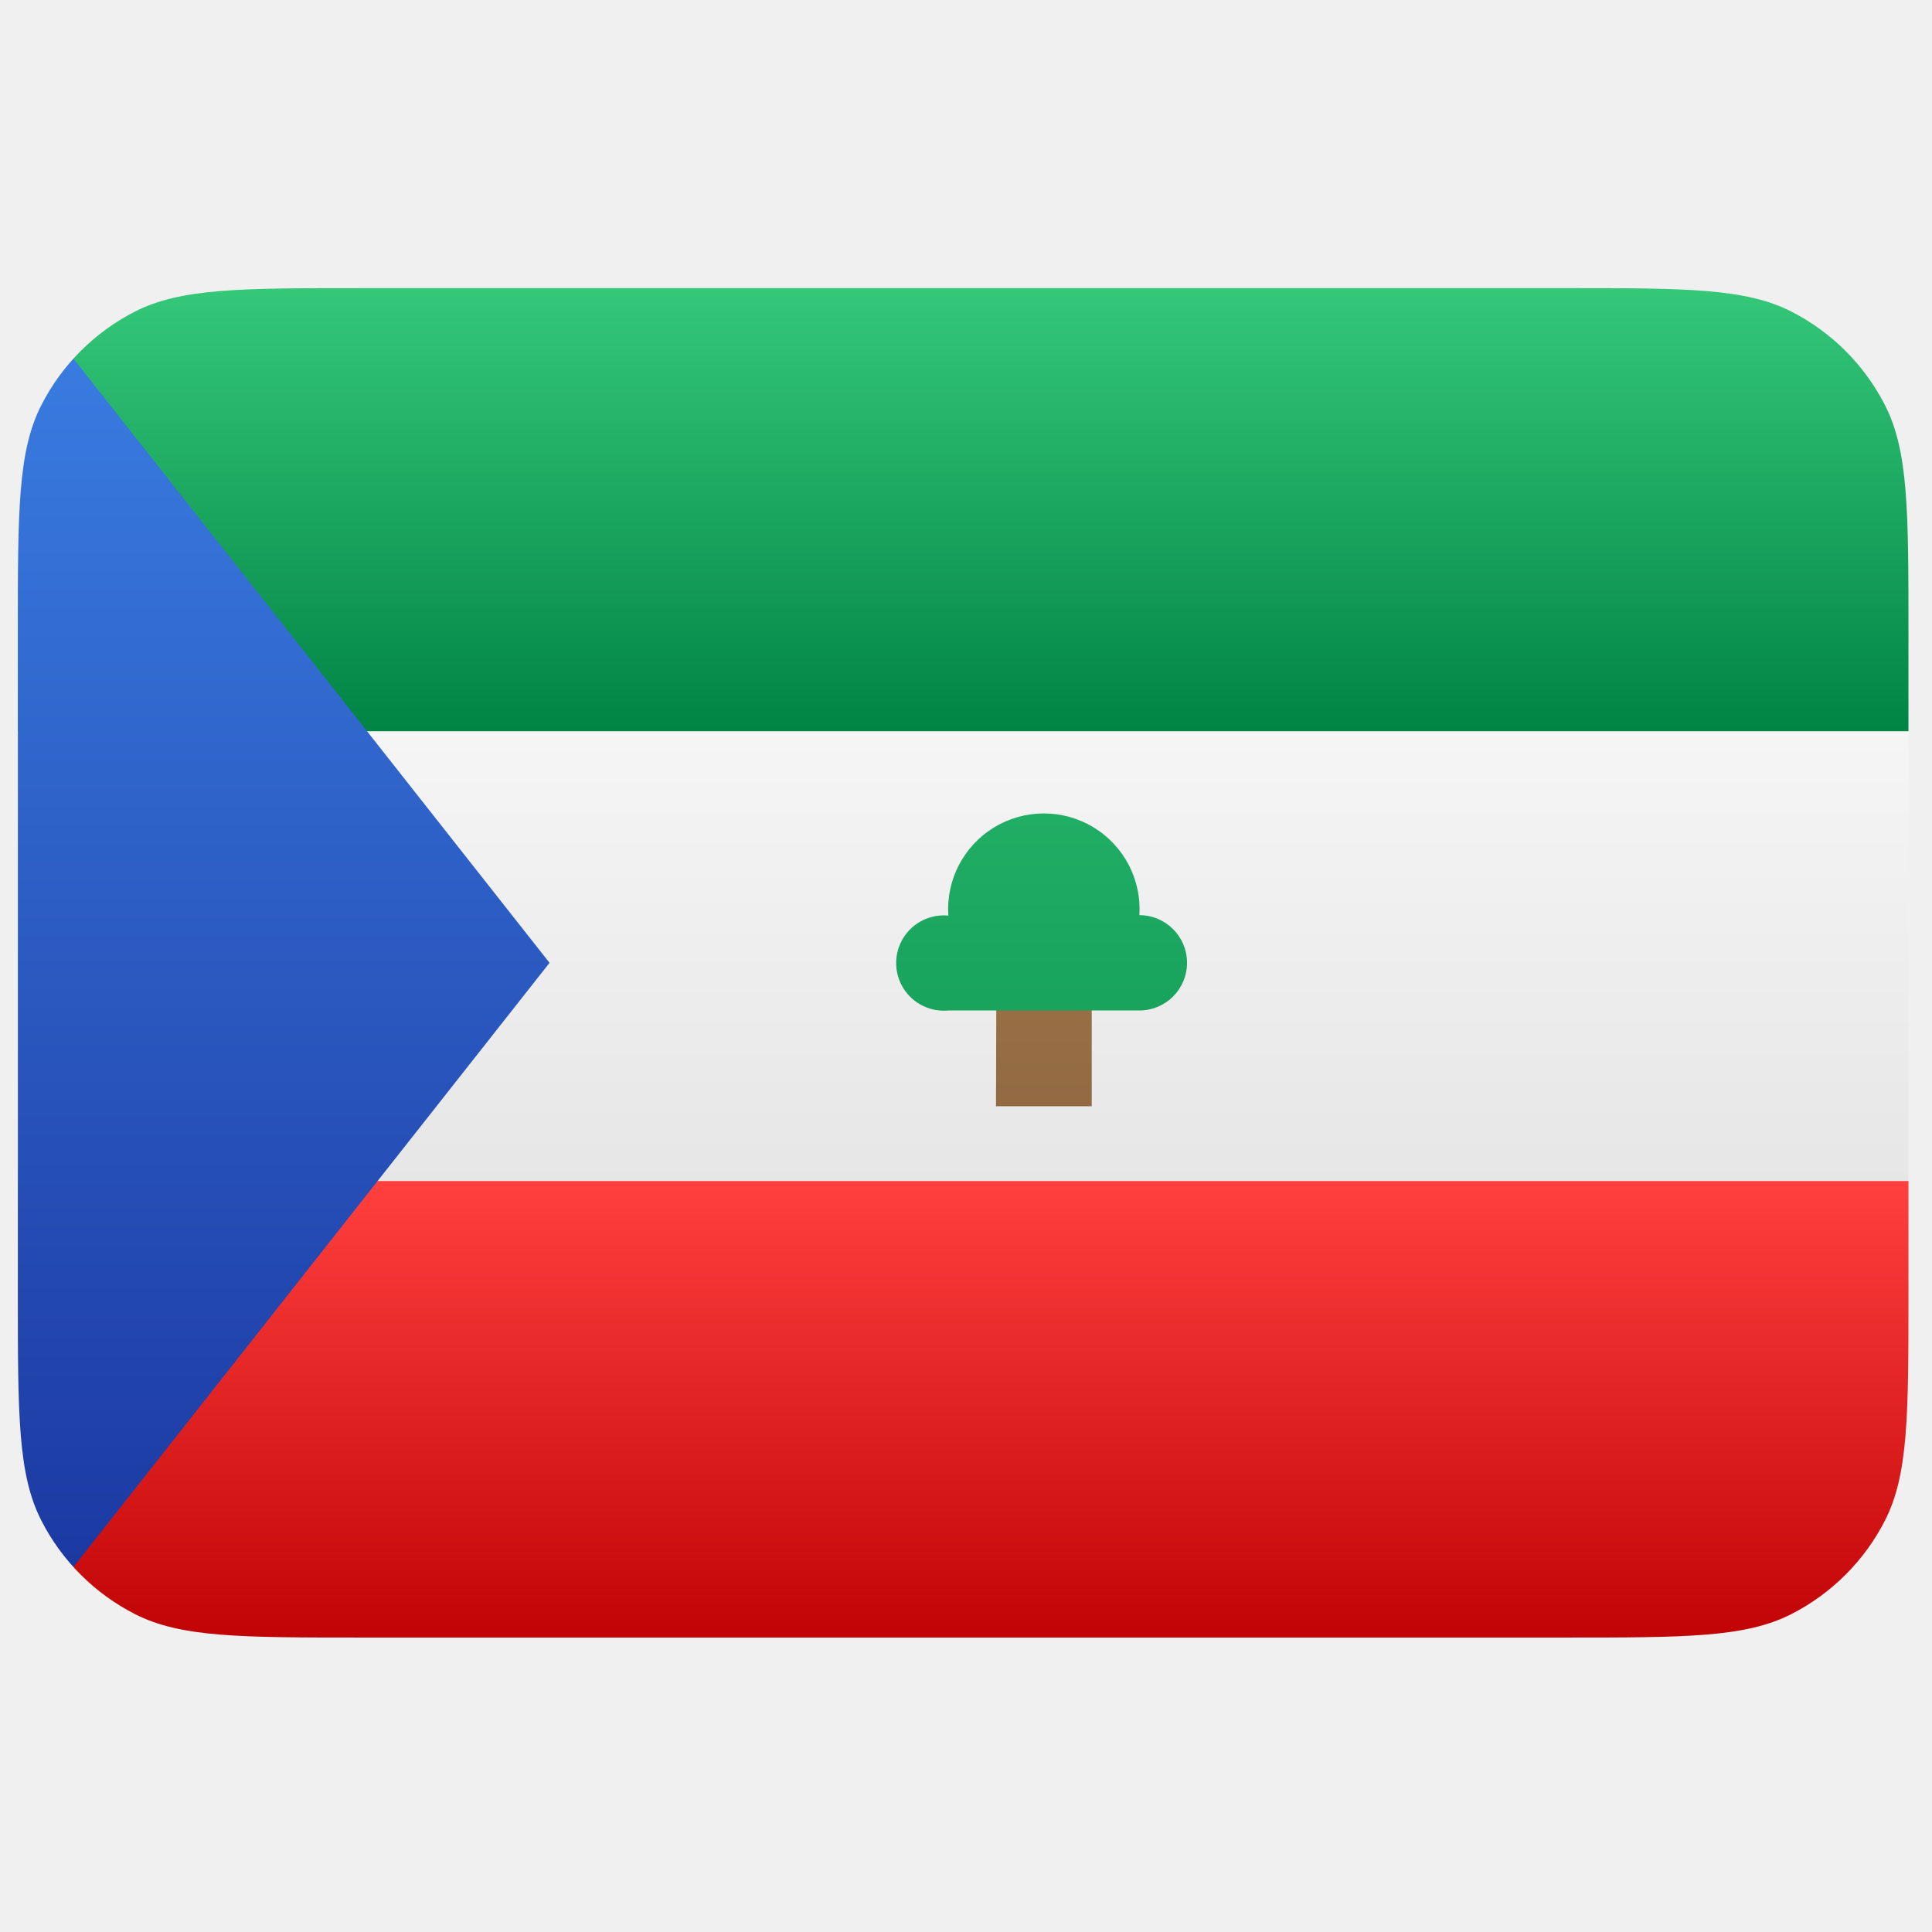
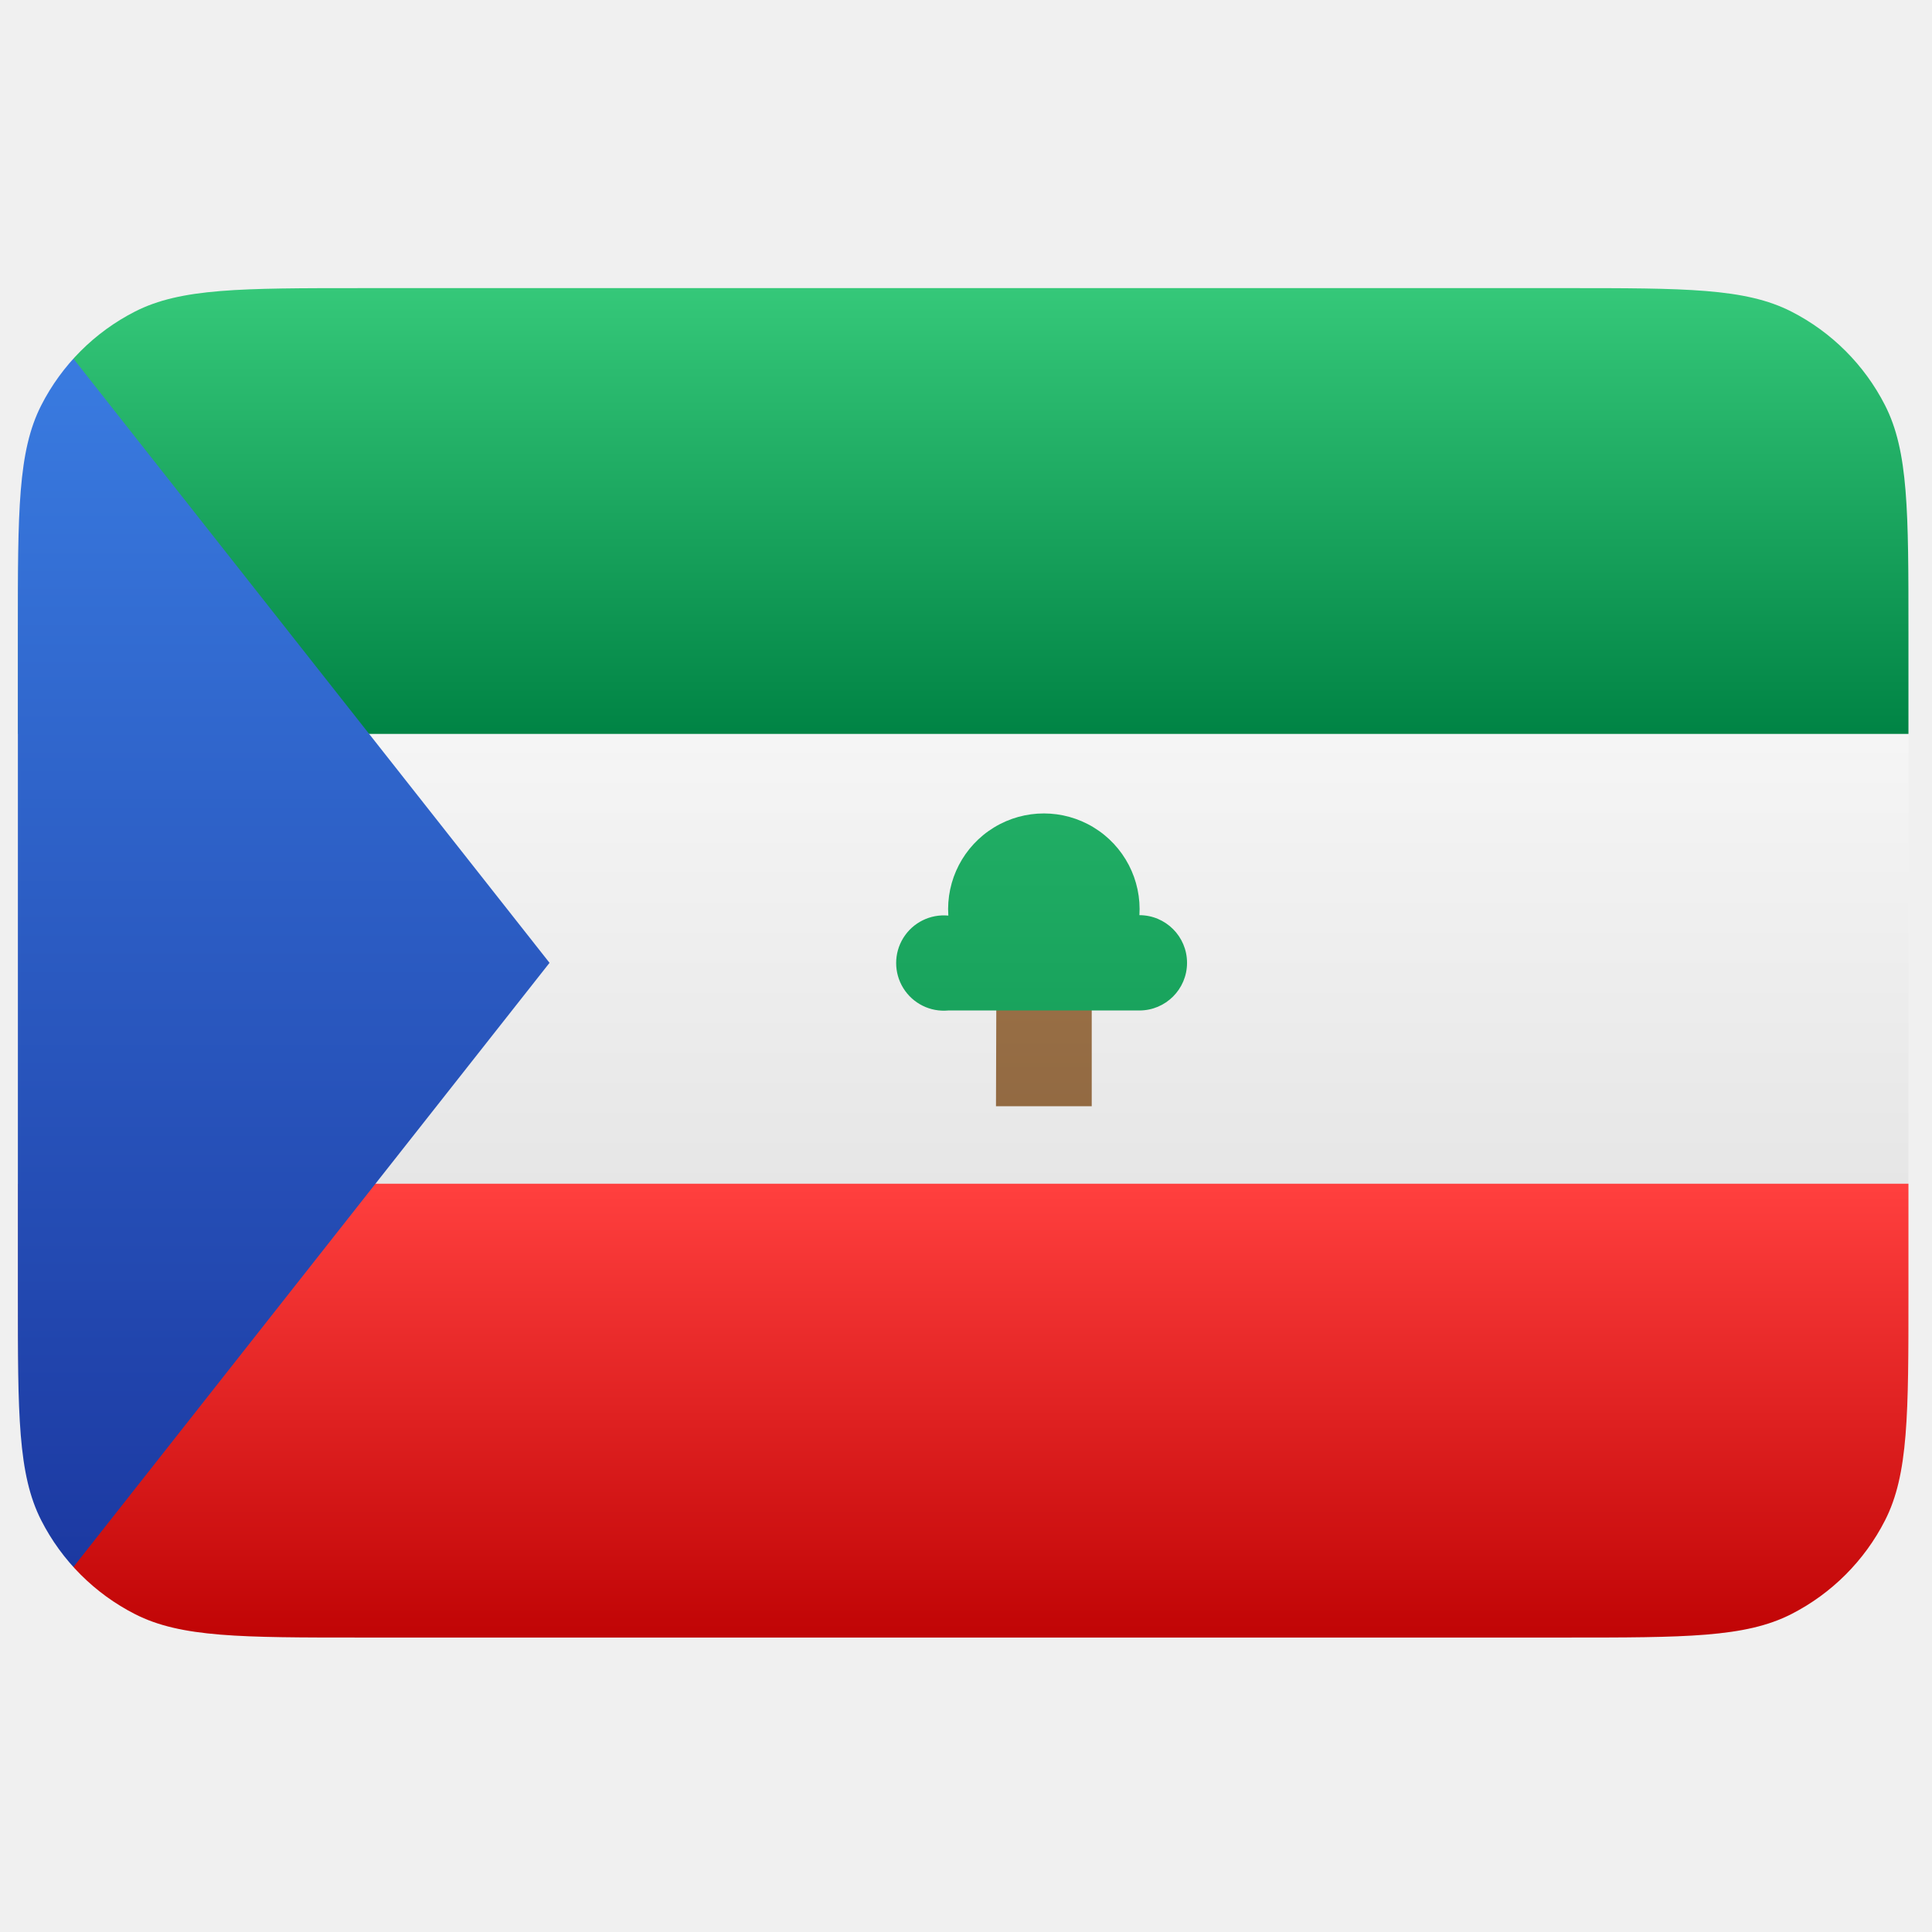
<svg xmlns="http://www.w3.org/2000/svg" viewBox="0 0 144 144" width="144" height="144">
  <defs>
    <mask id="gq-board" maskUnits="userSpaceOnUse" maskContentUnits="userSpaceOnUse" x="0" y="0" width="144" height="144" mask-type="alpha">
      <path d="M 116.645 21.474 c 8.961 0 13.441 0 16.864 1.744 a 16 16 0 0 1 6.992 6.992 c 1.744 3.423 1.744 7.903 1.744 16.864 L 142.245 96.453 c 0 8.961 0 13.441 -1.744 16.864 a 16 16 0 0 1 -6.992 6.992 c -3.423 1.744 -7.903 1.744 -16.864 1.744 L 26.929 122.053 c -8.961 0 -13.441 0 -16.864 -1.744 a 16 16 0 0 1 -6.992 -6.992 c -1.744 -3.423 -1.744 -7.903 -1.744 -16.864 L 1.329 47.075 c 0 -8.961 0 -13.441 1.744 -16.864 a 16 16 0 0 1 6.992 -6.992 c 3.423 -1.744 7.903 -1.744 16.864 -1.744 Z" fill="#FFFFFF" />
    </mask>
    <linearGradient id="gq-green" x1="72" y1="21.474" x2="72" y2="55.001" gradientUnits="userSpaceOnUse">
      <stop stop-color="#35C879" />
      <stop offset="1" stop-color="#008344" />
    </linearGradient>
    <linearGradient id="gq-white" x1="72" y1="55.001" x2="72" y2="88.527" gradientUnits="userSpaceOnUse">
      <stop stop-color="#F5F5F5" />
      <stop offset="1" stop-color="#E6E6E6" />
    </linearGradient>
    <linearGradient id="gq-red" x1="72" y1="88.527" x2="72" y2="122.053" gradientUnits="userSpaceOnUse">
      <stop stop-color="#FF3F3E" />
      <stop offset="1" stop-color="#C00405" />
    </linearGradient>
    <linearGradient id="gq-blue" x1="72" y1="21.474" x2="72" y2="122.053" gradientUnits="userSpaceOnUse">
      <stop stop-color="#3B7FE4" />
      <stop offset="1" stop-color="#1A359E" />
    </linearGradient>
    <linearGradient id="gq-trunk" x1="72" y1="21.474" x2="72" y2="122.053" gradientUnits="userSpaceOnUse">
      <stop stop-color="#BB8D58" />
      <stop offset="1" stop-color="#785334" />
    </linearGradient>
    <linearGradient id="gq-tree" x1="72" y1="21.474" x2="72" y2="122.053" gradientUnits="userSpaceOnUse">
      <stop stop-color="#35C879" />
      <stop offset="1" stop-color="#008344" />
    </linearGradient>
  </defs>
  <g mask="url(#gq-board)">
-     <path d="M 1.329 21.474 h 140.916 v 33.526 h -140.916 Z" fill="url(#gq-green)" stroke="url(#gq-green)" stroke_width="0.5" stroke-linejoin="round" />
-     <path d="M 1.329 55.001 h 140.916 v 33.526 h -140.916 Z" fill="url(#gq-white)" stroke="url(#gq-white)" stroke_width="0.5" stroke-linejoin="round" />
-     <path d="M 1.329 88.527 h 140.916 v 33.526 h -140.916 Z" fill="url(#gq-red)" stroke="url(#gq-red)" stroke_width="0.5" stroke-linejoin="round" />
+     <path d="M 1.329 21.474 h 140.916 v 33.526 h -140.916 Z" fill="url(#gq-green)" stroke="url(#gq-green)" stroke-width="0.6" stroke-linejoin="round" />
+     <path d="M 1.329 55.001 h 140.916 v 33.526 h -140.916 Z" fill="url(#gq-white)" stroke="url(#gq-white)" stroke-width="0.6" stroke-linejoin="round" />
+     <path d="M 1.329 88.527 h 140.916 v 33.526 h -140.916 Z" fill="url(#gq-red)" stroke="url(#gq-red)" stroke-width="0.6" stroke-linejoin="round" />
    <path d="M 1.329 21.474 L 40.959 71.764 L 1.329 122.053 Z" fill="url(#gq-blue)" />
    <path d="M 74.267,72.115 l 7.104,0 l 0,10.336 l -7.136,0 z" fill="url(#gq-trunk)" />
    <path d="M 84.923,68.243 a 7.136,7.136 0 1,0 -14.24,0 a 3.552,3.552 0 1,0 0,7.072 l 14.24,0 a 3.552,3.552 0 1,0 0,-7.104 z" fill="url(#gq-tree)" />
  </g>
</svg>
